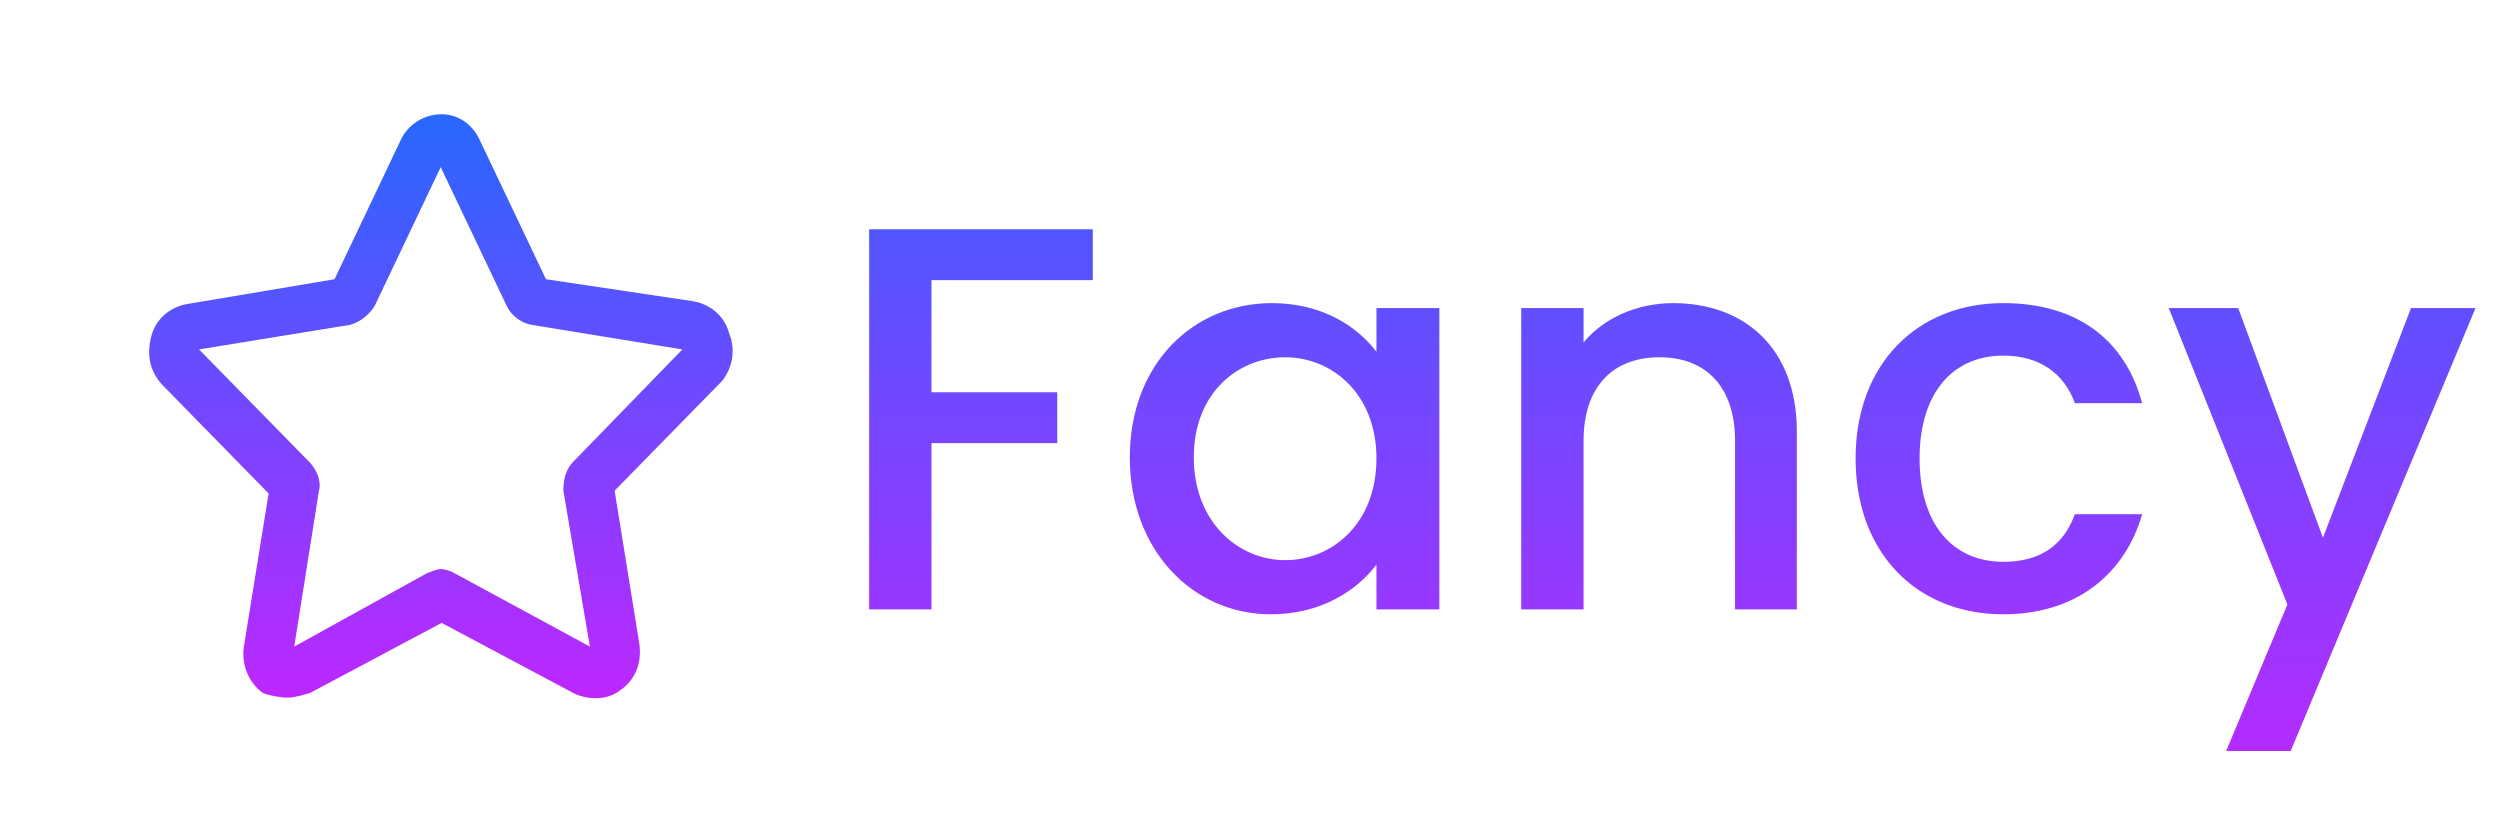
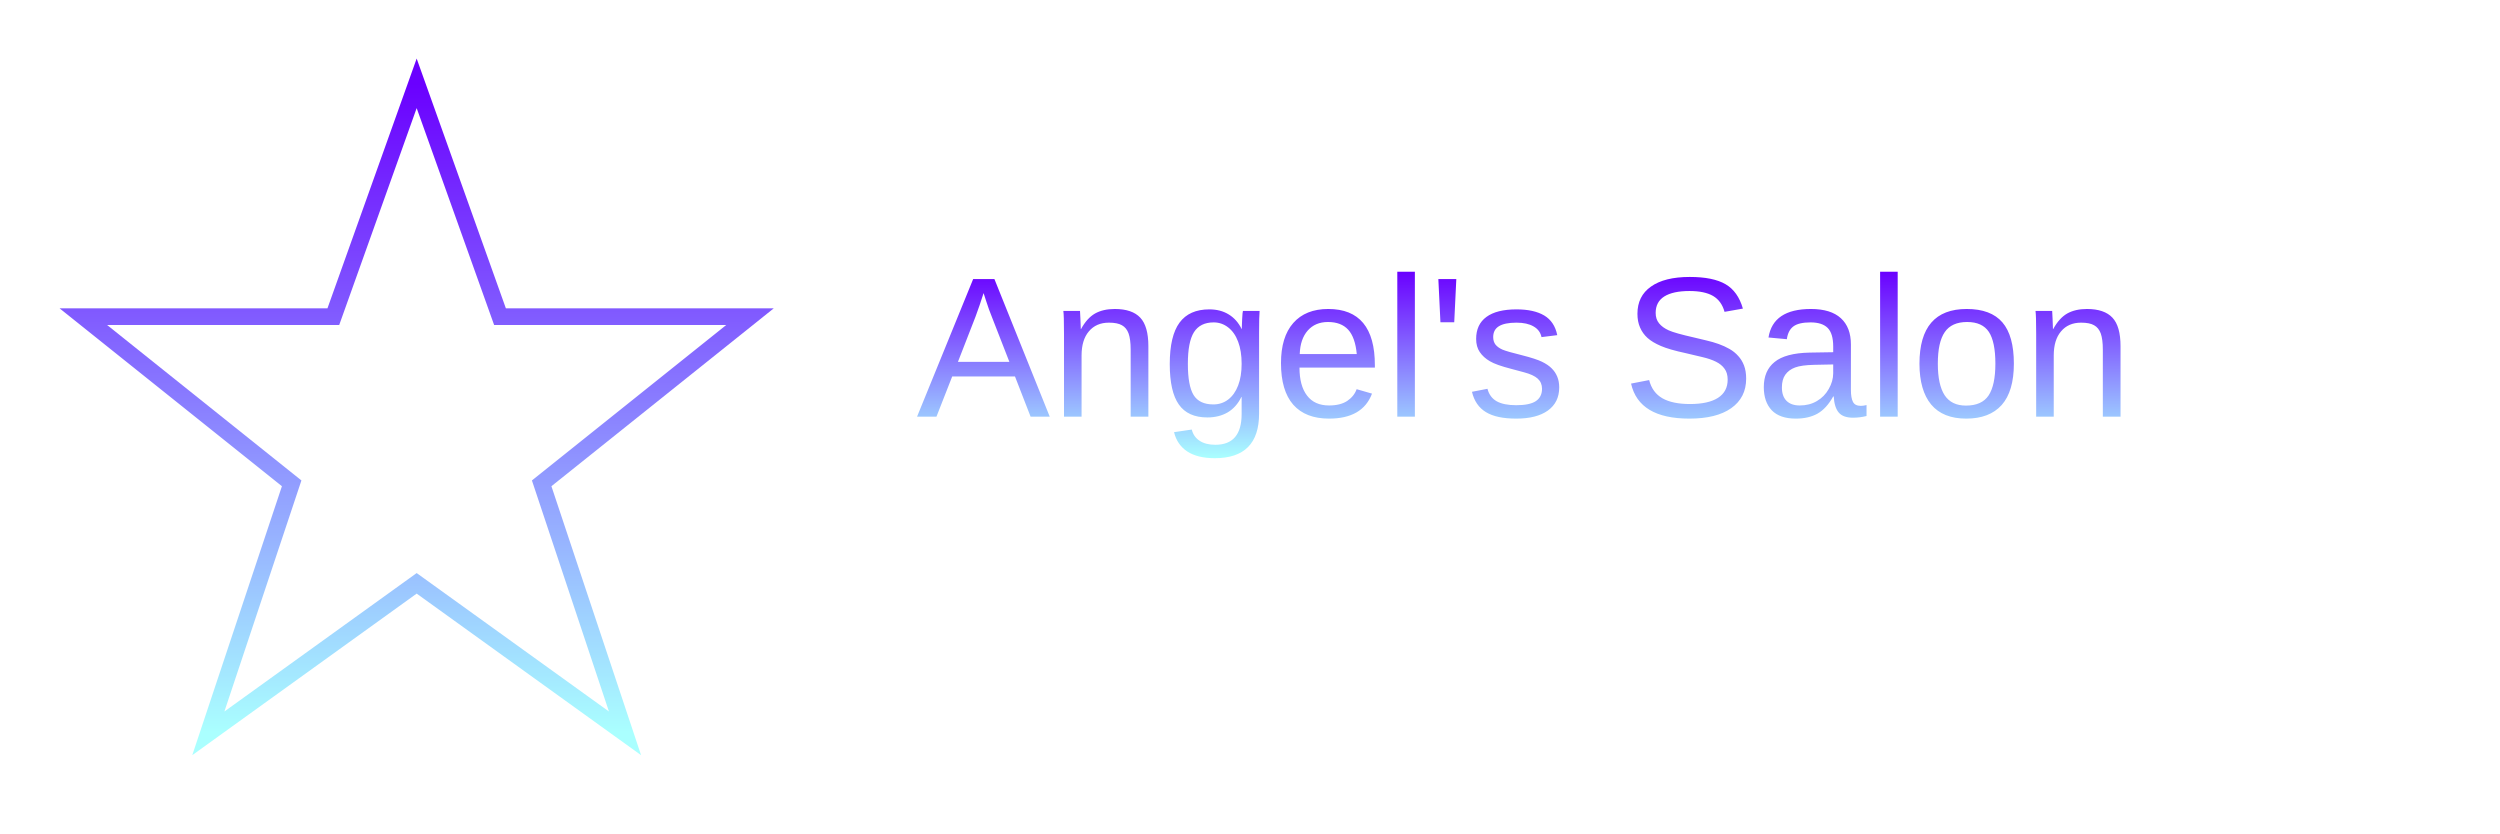
- <svg xmlns="http://www.w3.org/2000/svg" width="160" height="52" viewBox="0 0 160 52" fill="none">
-   <path d="M46.659 21.314C46.366 20.205 45.428 19.447 44.315 19.272L34.942 17.872L30.724 9.004C30.255 7.954 29.318 7.312 28.264 7.312C27.15 7.312 26.096 7.954 25.627 9.004L21.409 17.872L12.036 19.447C10.923 19.622 9.985 20.38 9.693 21.488C9.4 22.597 9.517 23.647 10.337 24.58L17.191 31.581L15.609 41.382C15.434 42.49 15.902 43.715 16.84 44.357C17.308 44.532 17.953 44.648 18.422 44.648C18.89 44.648 19.359 44.473 19.828 44.357L28.264 39.865L36.7 44.357C37.637 44.823 38.867 44.823 39.687 44.182C40.625 43.54 41.093 42.49 40.918 41.206L39.336 31.406L46.19 24.405C46.834 23.647 47.127 22.422 46.659 21.314ZM36.7 29.539C36.231 30.006 36.055 30.648 36.055 31.406L37.754 41.382L29.142 36.715C28.849 36.539 28.498 36.423 28.205 36.423C27.912 36.423 27.561 36.598 27.268 36.715L18.831 41.382L20.413 31.406C20.589 30.764 20.238 30.006 19.769 29.539L12.739 22.363L22.405 20.788C23.05 20.613 23.635 20.147 23.987 19.563L28.205 10.696L32.423 19.563C32.716 20.205 33.36 20.672 34.005 20.788L43.671 22.363L36.7 29.539Z" fill="url(#paint0_linear)" />
-   <path d="M55.625 39H59.615V28.36H67.665V25.105H59.615V17.93H69.94V14.675H55.625V39ZM72.308 29.27C72.308 35.22 76.333 39.315 81.338 39.315C84.558 39.315 86.868 37.775 88.093 36.13V39H92.118V19.715H88.093V22.515C86.903 20.94 84.663 19.4 81.408 19.4C76.333 19.4 72.308 23.32 72.308 29.27ZM88.093 29.34C88.093 33.505 85.258 35.85 82.248 35.85C79.273 35.85 76.403 33.435 76.403 29.27C76.403 25.105 79.273 22.865 82.248 22.865C85.258 22.865 88.093 25.21 88.093 29.34ZM111.043 39H114.998V27.625C114.998 22.235 111.603 19.4 107.088 19.4C104.778 19.4 102.643 20.345 101.348 21.92V19.715H97.358V39H101.348V28.22C101.348 24.685 103.273 22.865 106.213 22.865C109.118 22.865 111.043 24.685 111.043 28.22V39ZM118.758 29.34C118.758 35.395 122.678 39.315 128.208 39.315C132.933 39.315 136.013 36.69 137.098 32.91H132.793C132.058 34.905 130.588 35.955 128.208 35.955C124.988 35.955 122.853 33.575 122.853 29.34C122.853 25.14 124.988 22.76 128.208 22.76C130.588 22.76 132.128 23.95 132.793 25.805H137.098C136.013 21.745 132.933 19.4 128.208 19.4C122.678 19.4 118.758 23.32 118.758 29.34ZM148.669 34.415L143.244 19.715H138.799L146.394 38.685L142.474 48.065H146.604L158.434 19.715H154.304L148.669 34.415Z" fill="url(#paint1_linear)" />
+ <svg xmlns="http://www.w3.org/2000/svg" width="300" height="100" viewBox="0 0 300 100">
  <defs>
-     <linearGradient id="paint0_linear" x1="28.218" y1="7.312" x2="28.218" y2="44.688" gradientUnits="userSpaceOnUse">
-       <stop stop-color="#2768FF" />
-       <stop offset="1" stop-color="#BE27FF" />
-     </linearGradient>
-     <linearGradient id="paint1_linear" x1="106.5" y1="0" x2="106.5" y2="52" gradientUnits="userSpaceOnUse">
-       <stop stop-color="#2768FF" />
-       <stop offset="1" stop-color="#BE27FF" />
+     <linearGradient id="gradient" x1="0%" y1="0%" x2="0%" y2="100%">
+       <stop offset="0%" stop-color="#6a00ff" />
+       <stop offset="100%" stop-color="#aaffff" />
    </linearGradient>
  </defs>
+   <path d="M10,38 L40,38 L50,10 L60,38 L90,38 L65,58 L75,88 L50,70 L25,88 L35,58 Z" fill="none" stroke="url(#gradient)" stroke-width="2" />
+   <text x="110" y="50" font-size="24" font-family="Arial, sans-serif" fill="url(#gradient)">
+     Angel's Salon
+   </text>
</svg>
